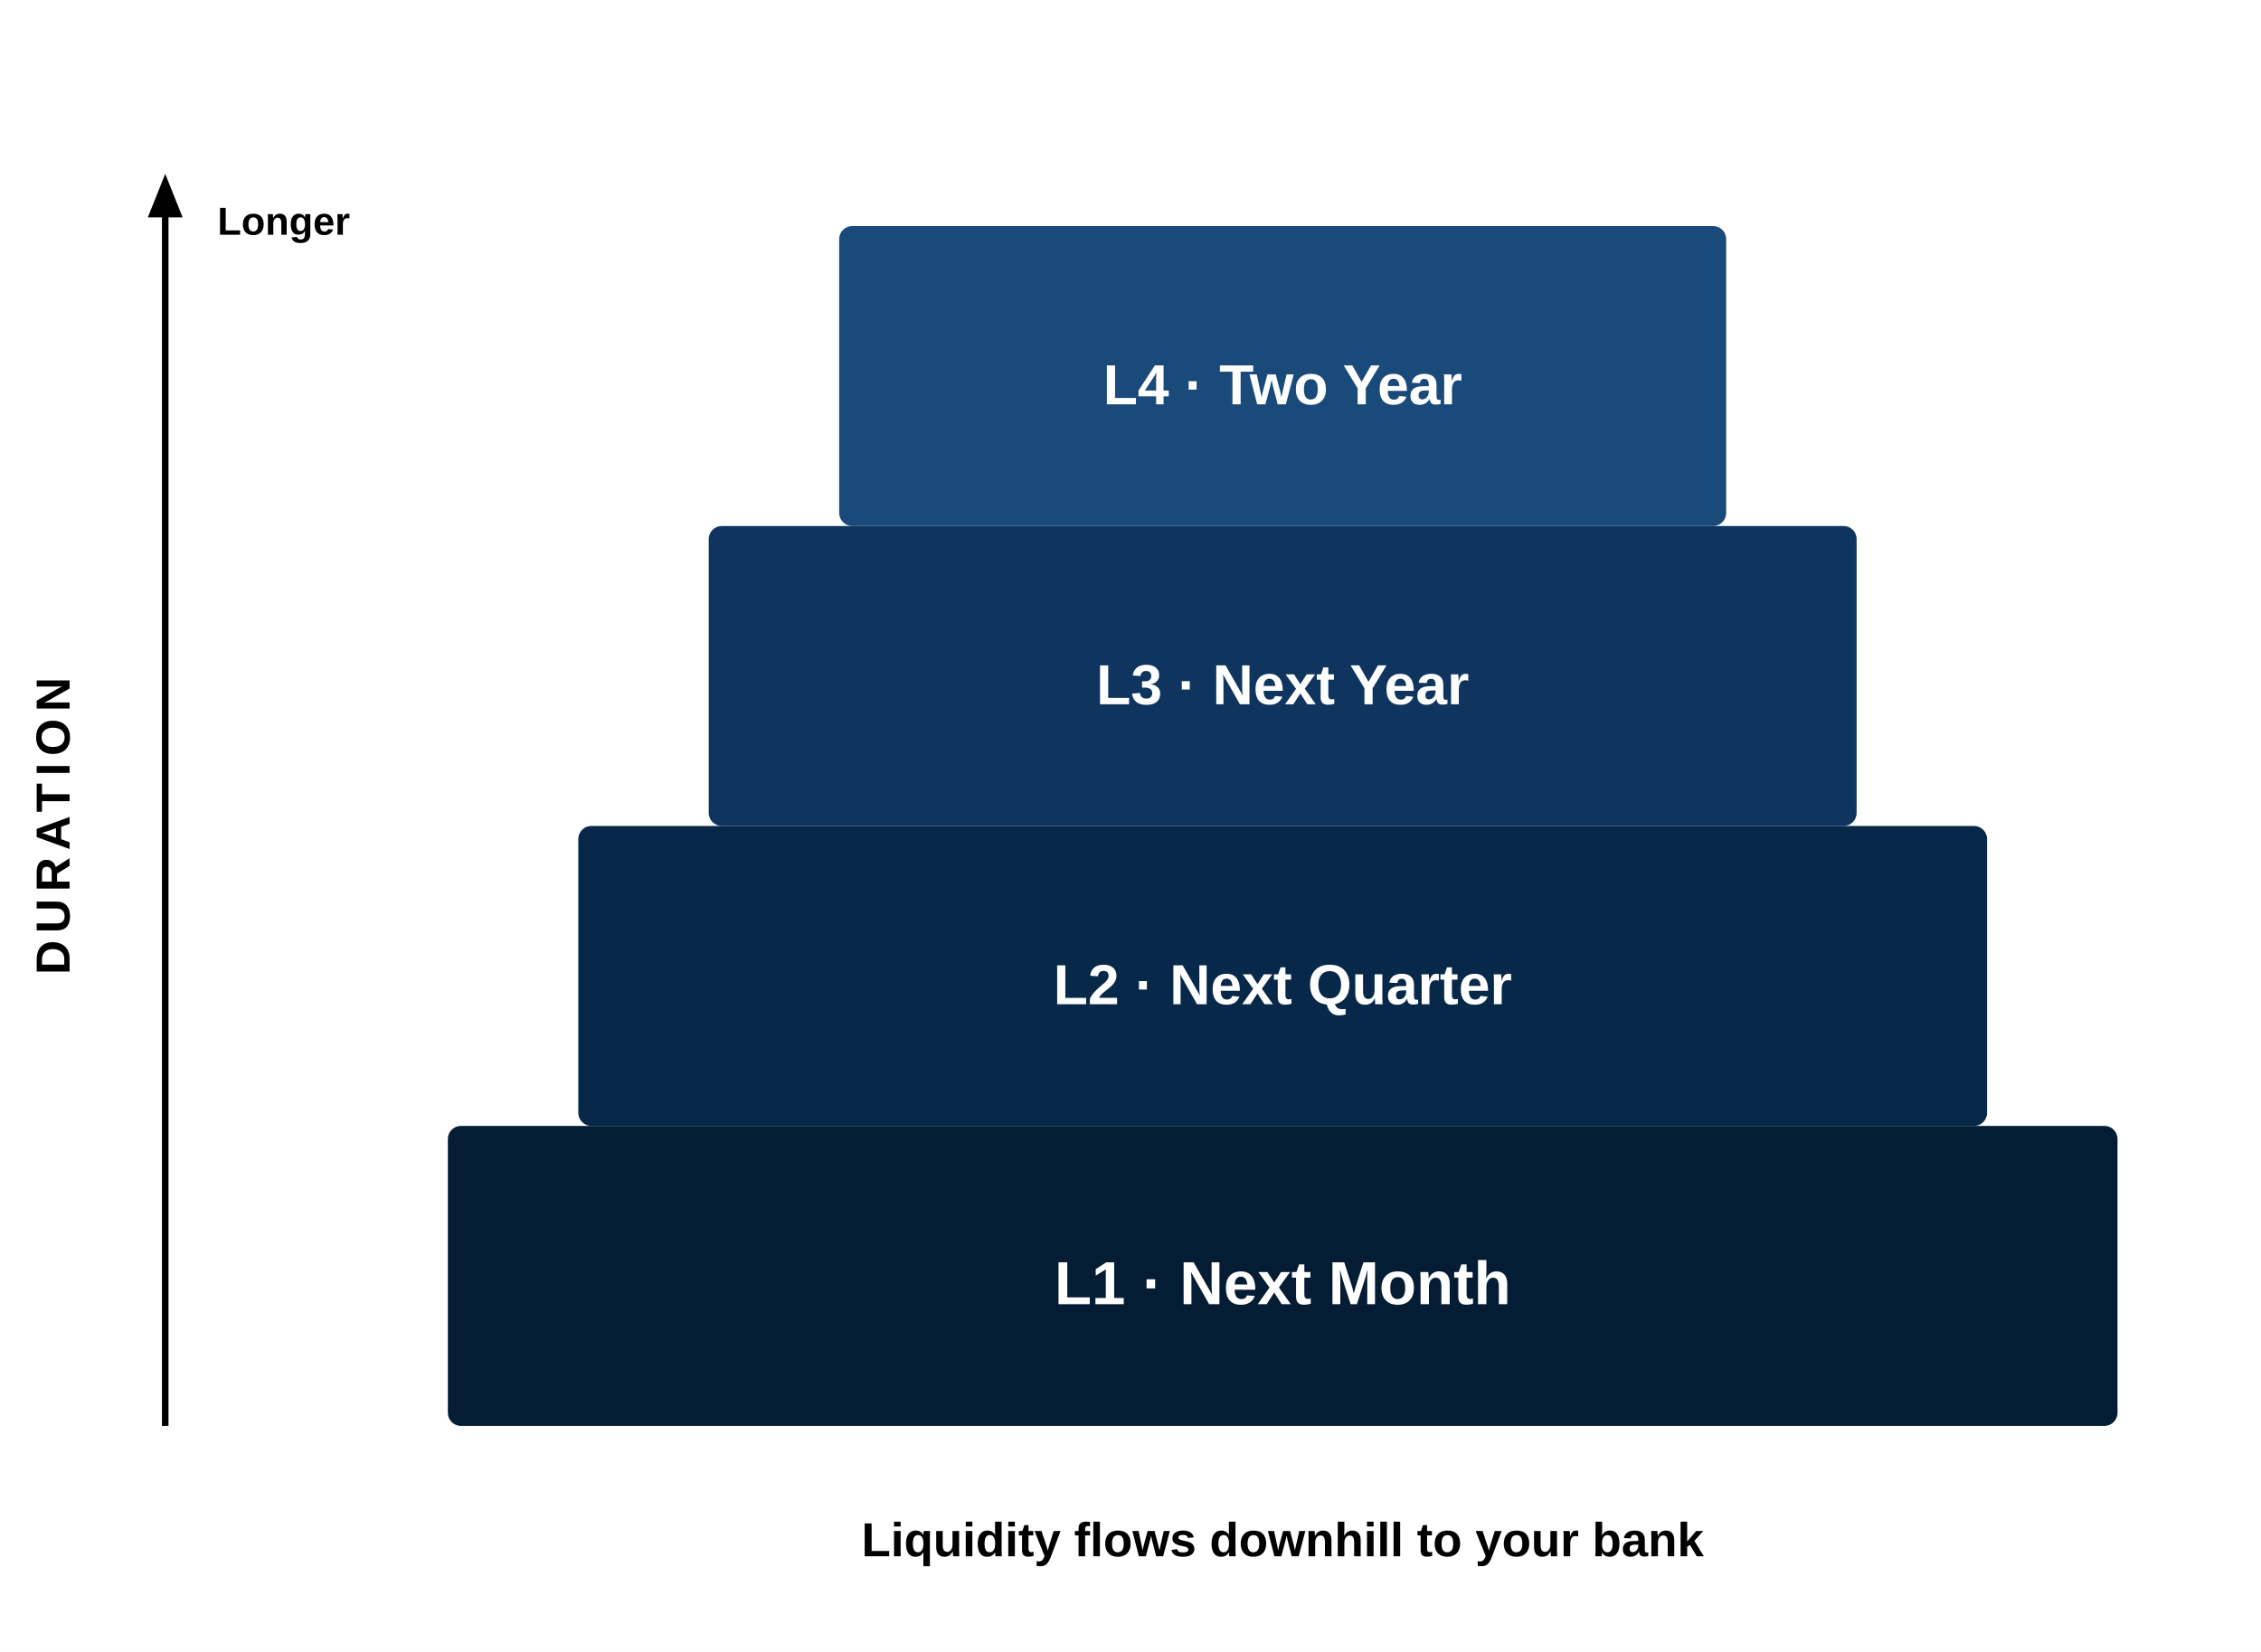
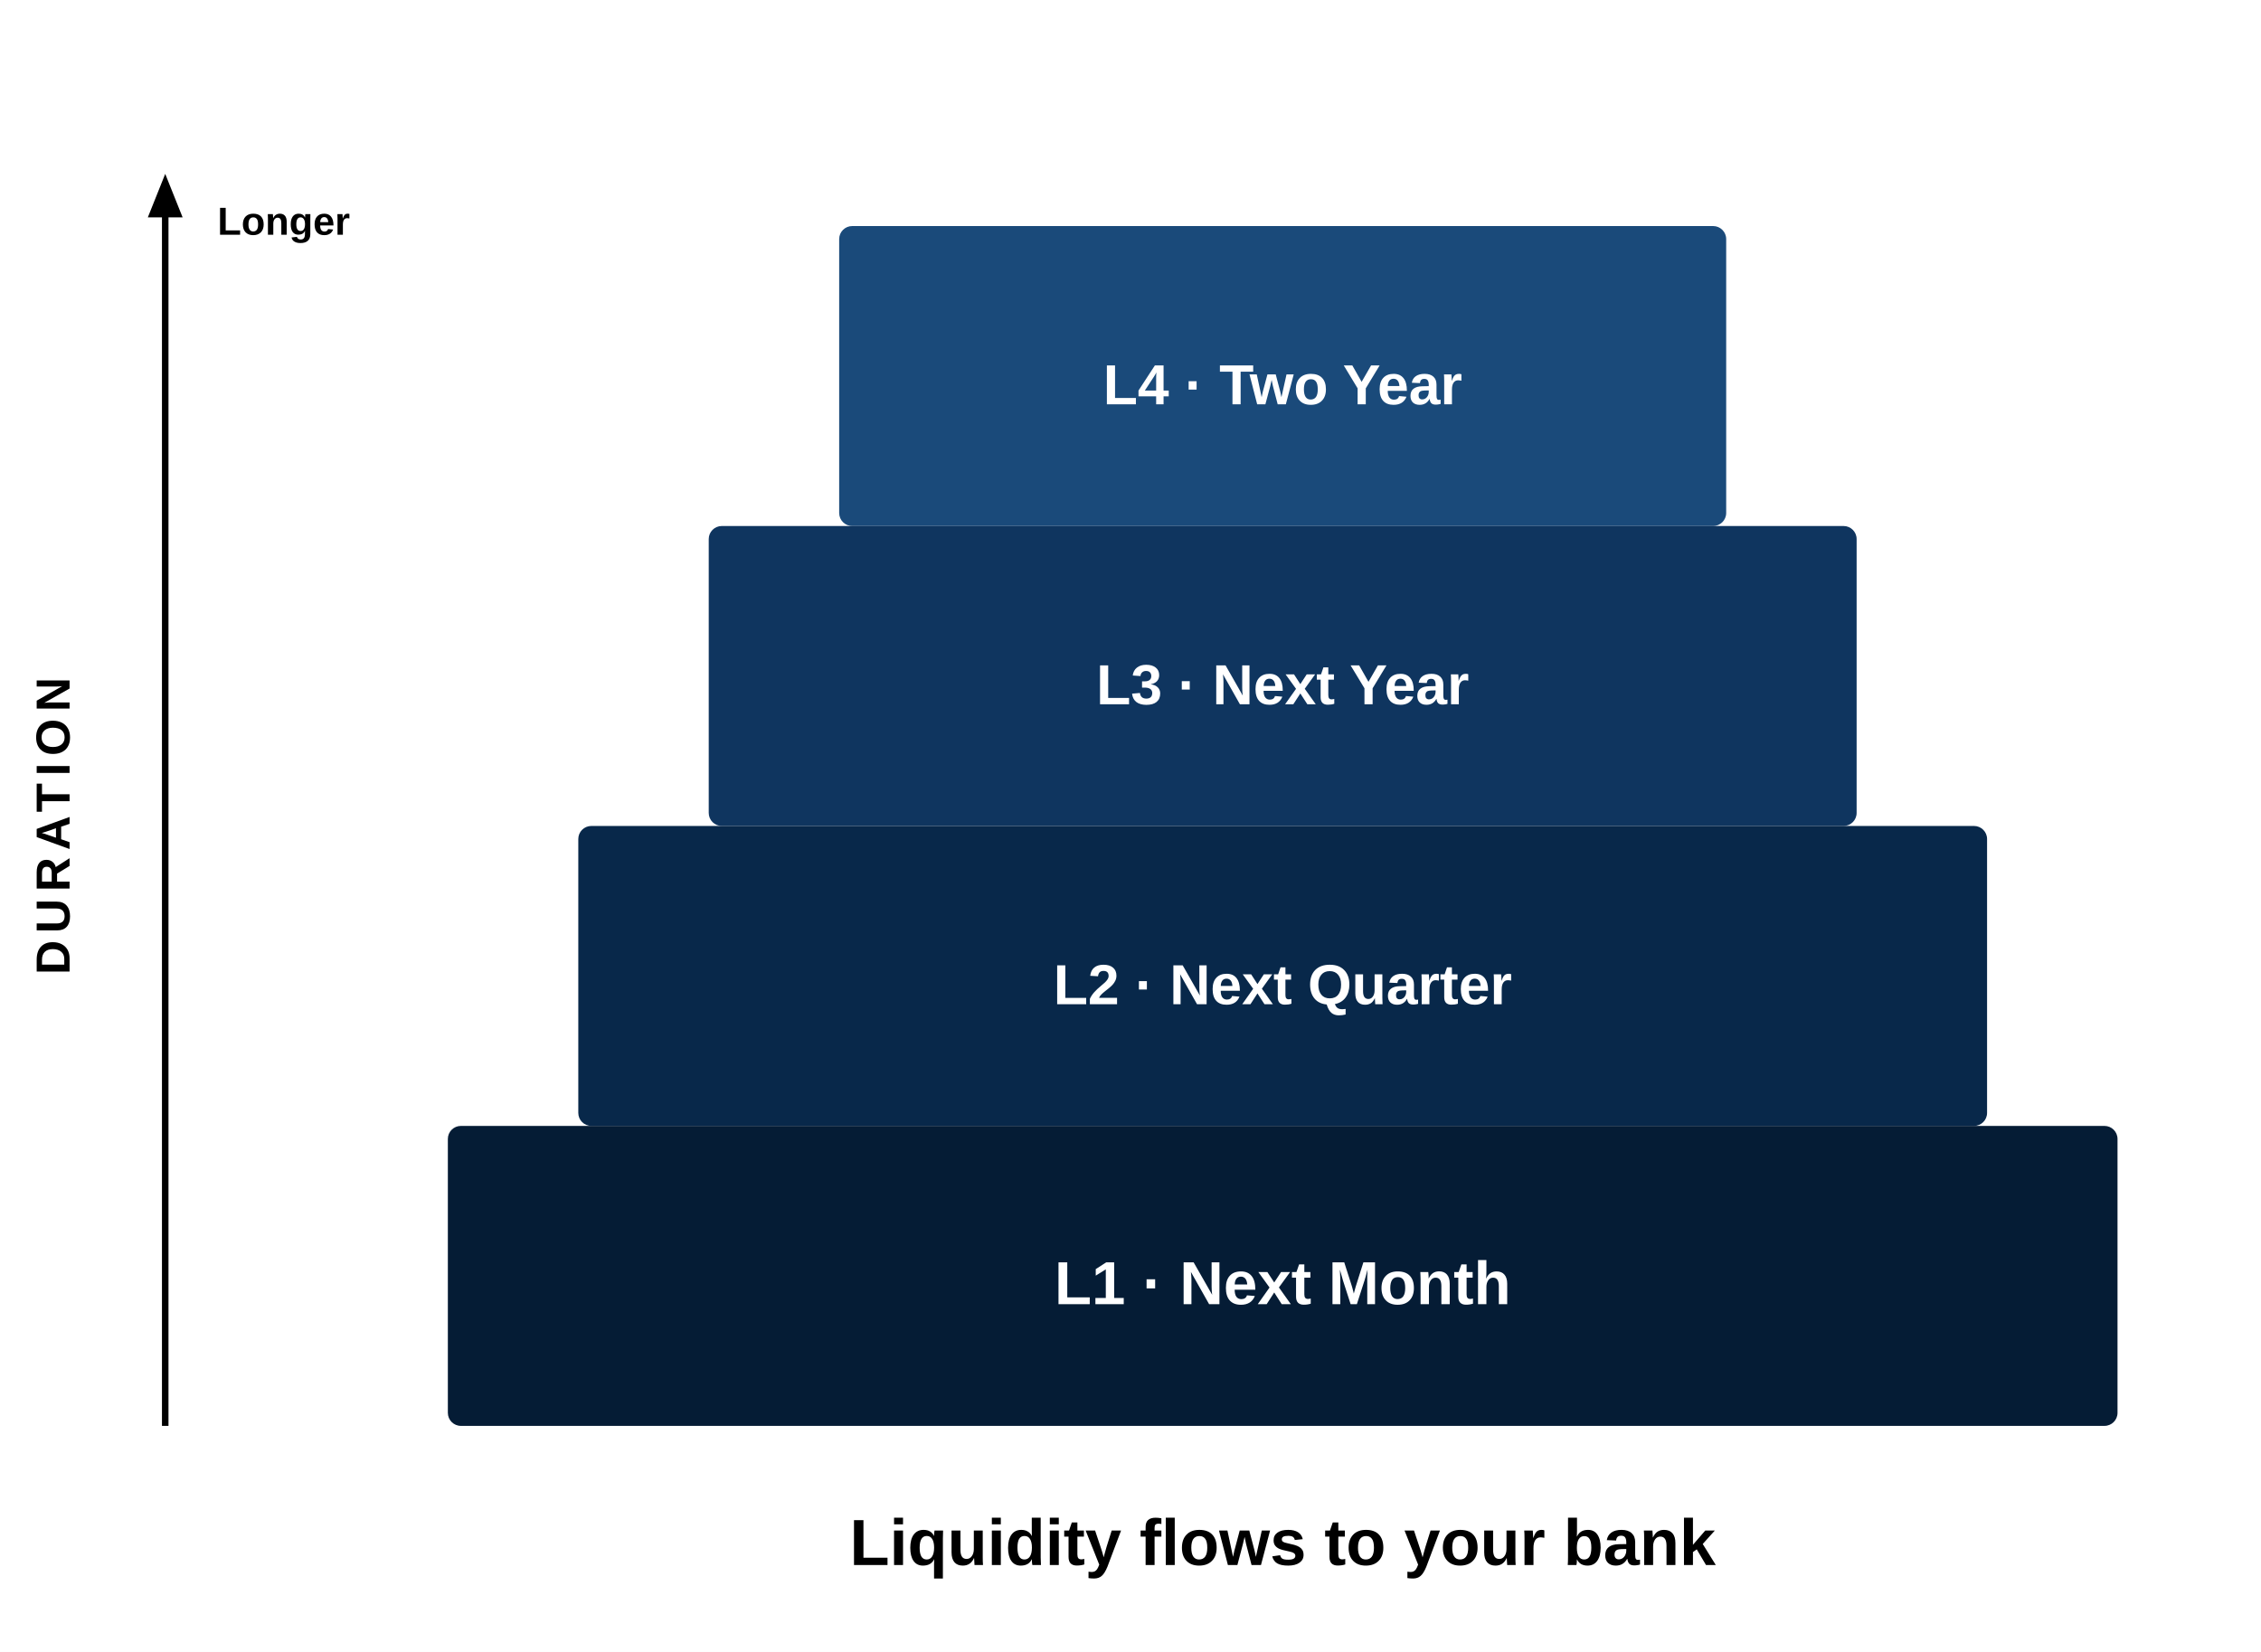
<svg xmlns="http://www.w3.org/2000/svg" viewBox="0 0 520 380" role="img" aria-labelledby="ccTitle ccDesc">
  <rect width="520" height="380" fill="#ffffff" />
  <line x1="38" y1="48" x2="38" y2="328" stroke="#000000" stroke-width="1.5" />
  <polygon points="38,40 34,50 42,50" fill="#000000" />
  <text x="16" y="190" text-anchor="middle" transform="rotate(-90 16 190)" font-family="Segoe UI, Arial, sans-serif" font-size="11" font-weight="700" letter-spacing="1.6" fill="#000000">DURATION</text>
  <text x="50" y="54" font-family="Segoe UI, Arial, sans-serif" font-size="9" font-weight="700" fill="#000000">Longer</text>
  <rect x="193" y="52" width="204" height="69" rx="3" fill="#1a4a7a" />
  <text x="295" y="93" text-anchor="middle" font-family="Segoe UI, Arial, sans-serif" font-size="13" font-weight="700" fill="#ffffff">L4 · Two Year</text>
  <rect x="163" y="121" width="264" height="69" rx="3" fill="#0f355f" />
  <text x="295" y="162" text-anchor="middle" font-family="Segoe UI, Arial, sans-serif" font-size="13" font-weight="700" fill="#ffffff">L3 · Next Year</text>
  <rect x="133" y="190" width="324" height="69" rx="3" fill="#08284a" />
  <text x="295" y="231" text-anchor="middle" font-family="Segoe UI, Arial, sans-serif" font-size="13" font-weight="700" fill="#ffffff">L2 · Next Quarter</text>
  <rect x="103" y="259" width="384" height="69" rx="3" fill="#051c35" />
  <text x="295" y="300" text-anchor="middle" font-family="Segoe UI, Arial, sans-serif" font-size="14" font-weight="700" fill="#ffffff">L1 · Next Month</text>
-   <text x="295" y="358" text-anchor="middle" font-family="Segoe UI, Arial, sans-serif" font-size="11" font-weight="700" fill="#000000">Liquidity flows downhill to your bank</text>
+   <text x="295" y="360" text-anchor="middle" font-family="Segoe UI, Arial, sans-serif" font-size="15" font-weight="700" fill="#000000">Liquidity flows to your bank</text>
</svg>
